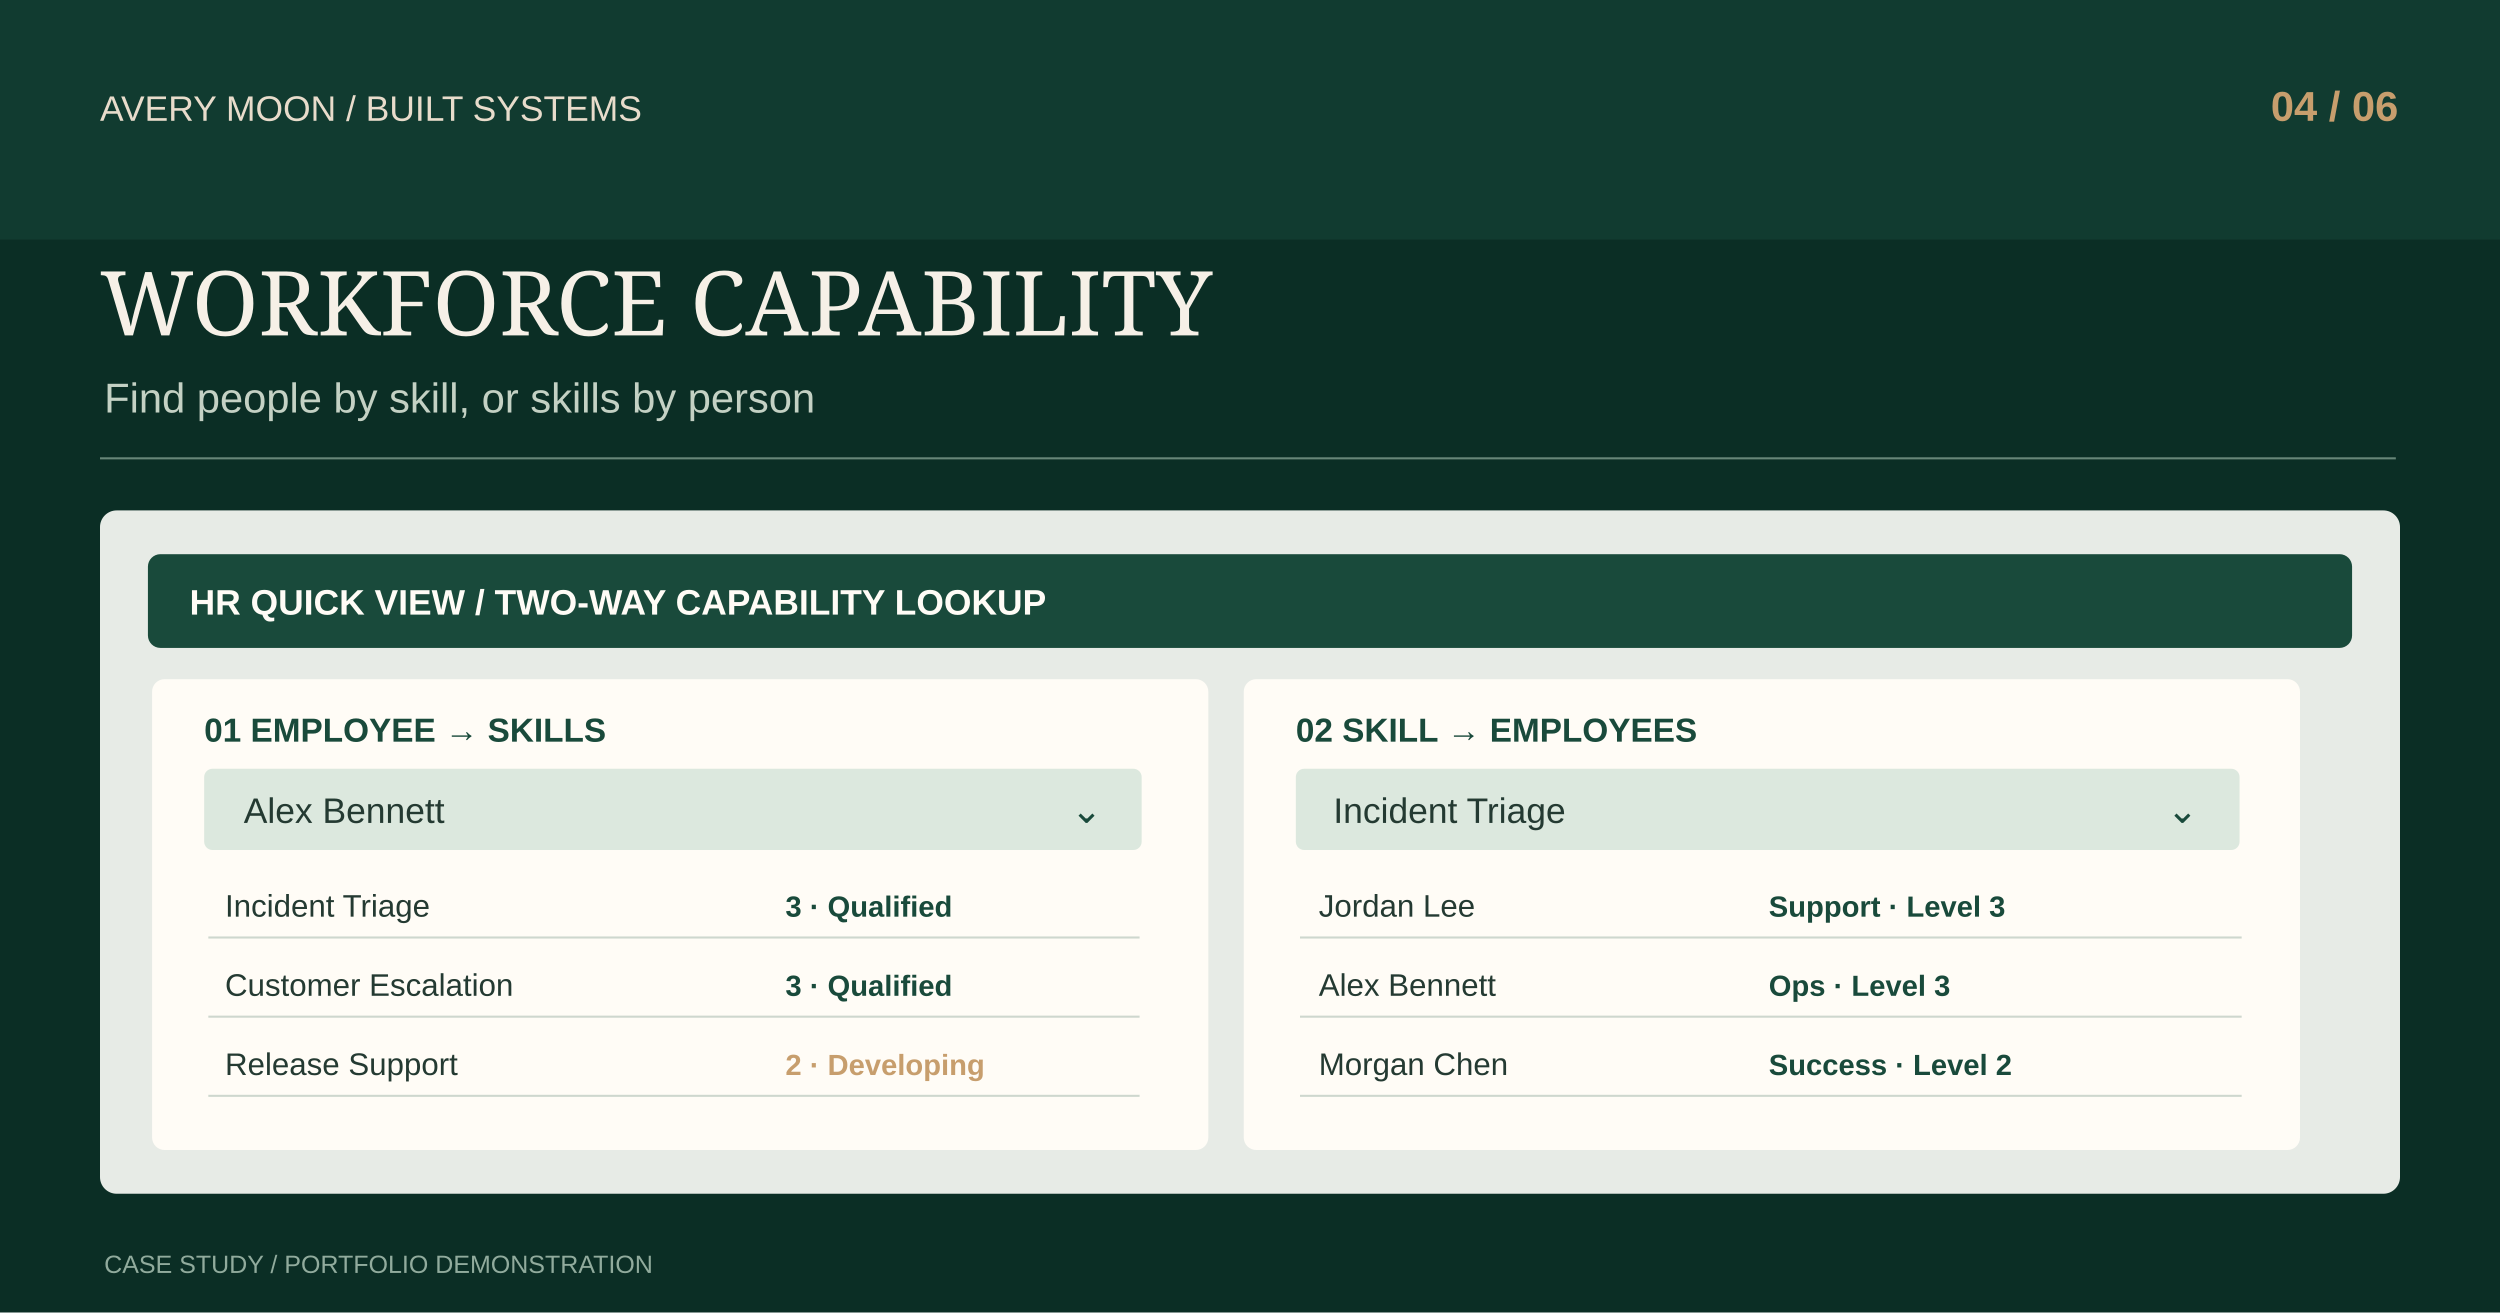
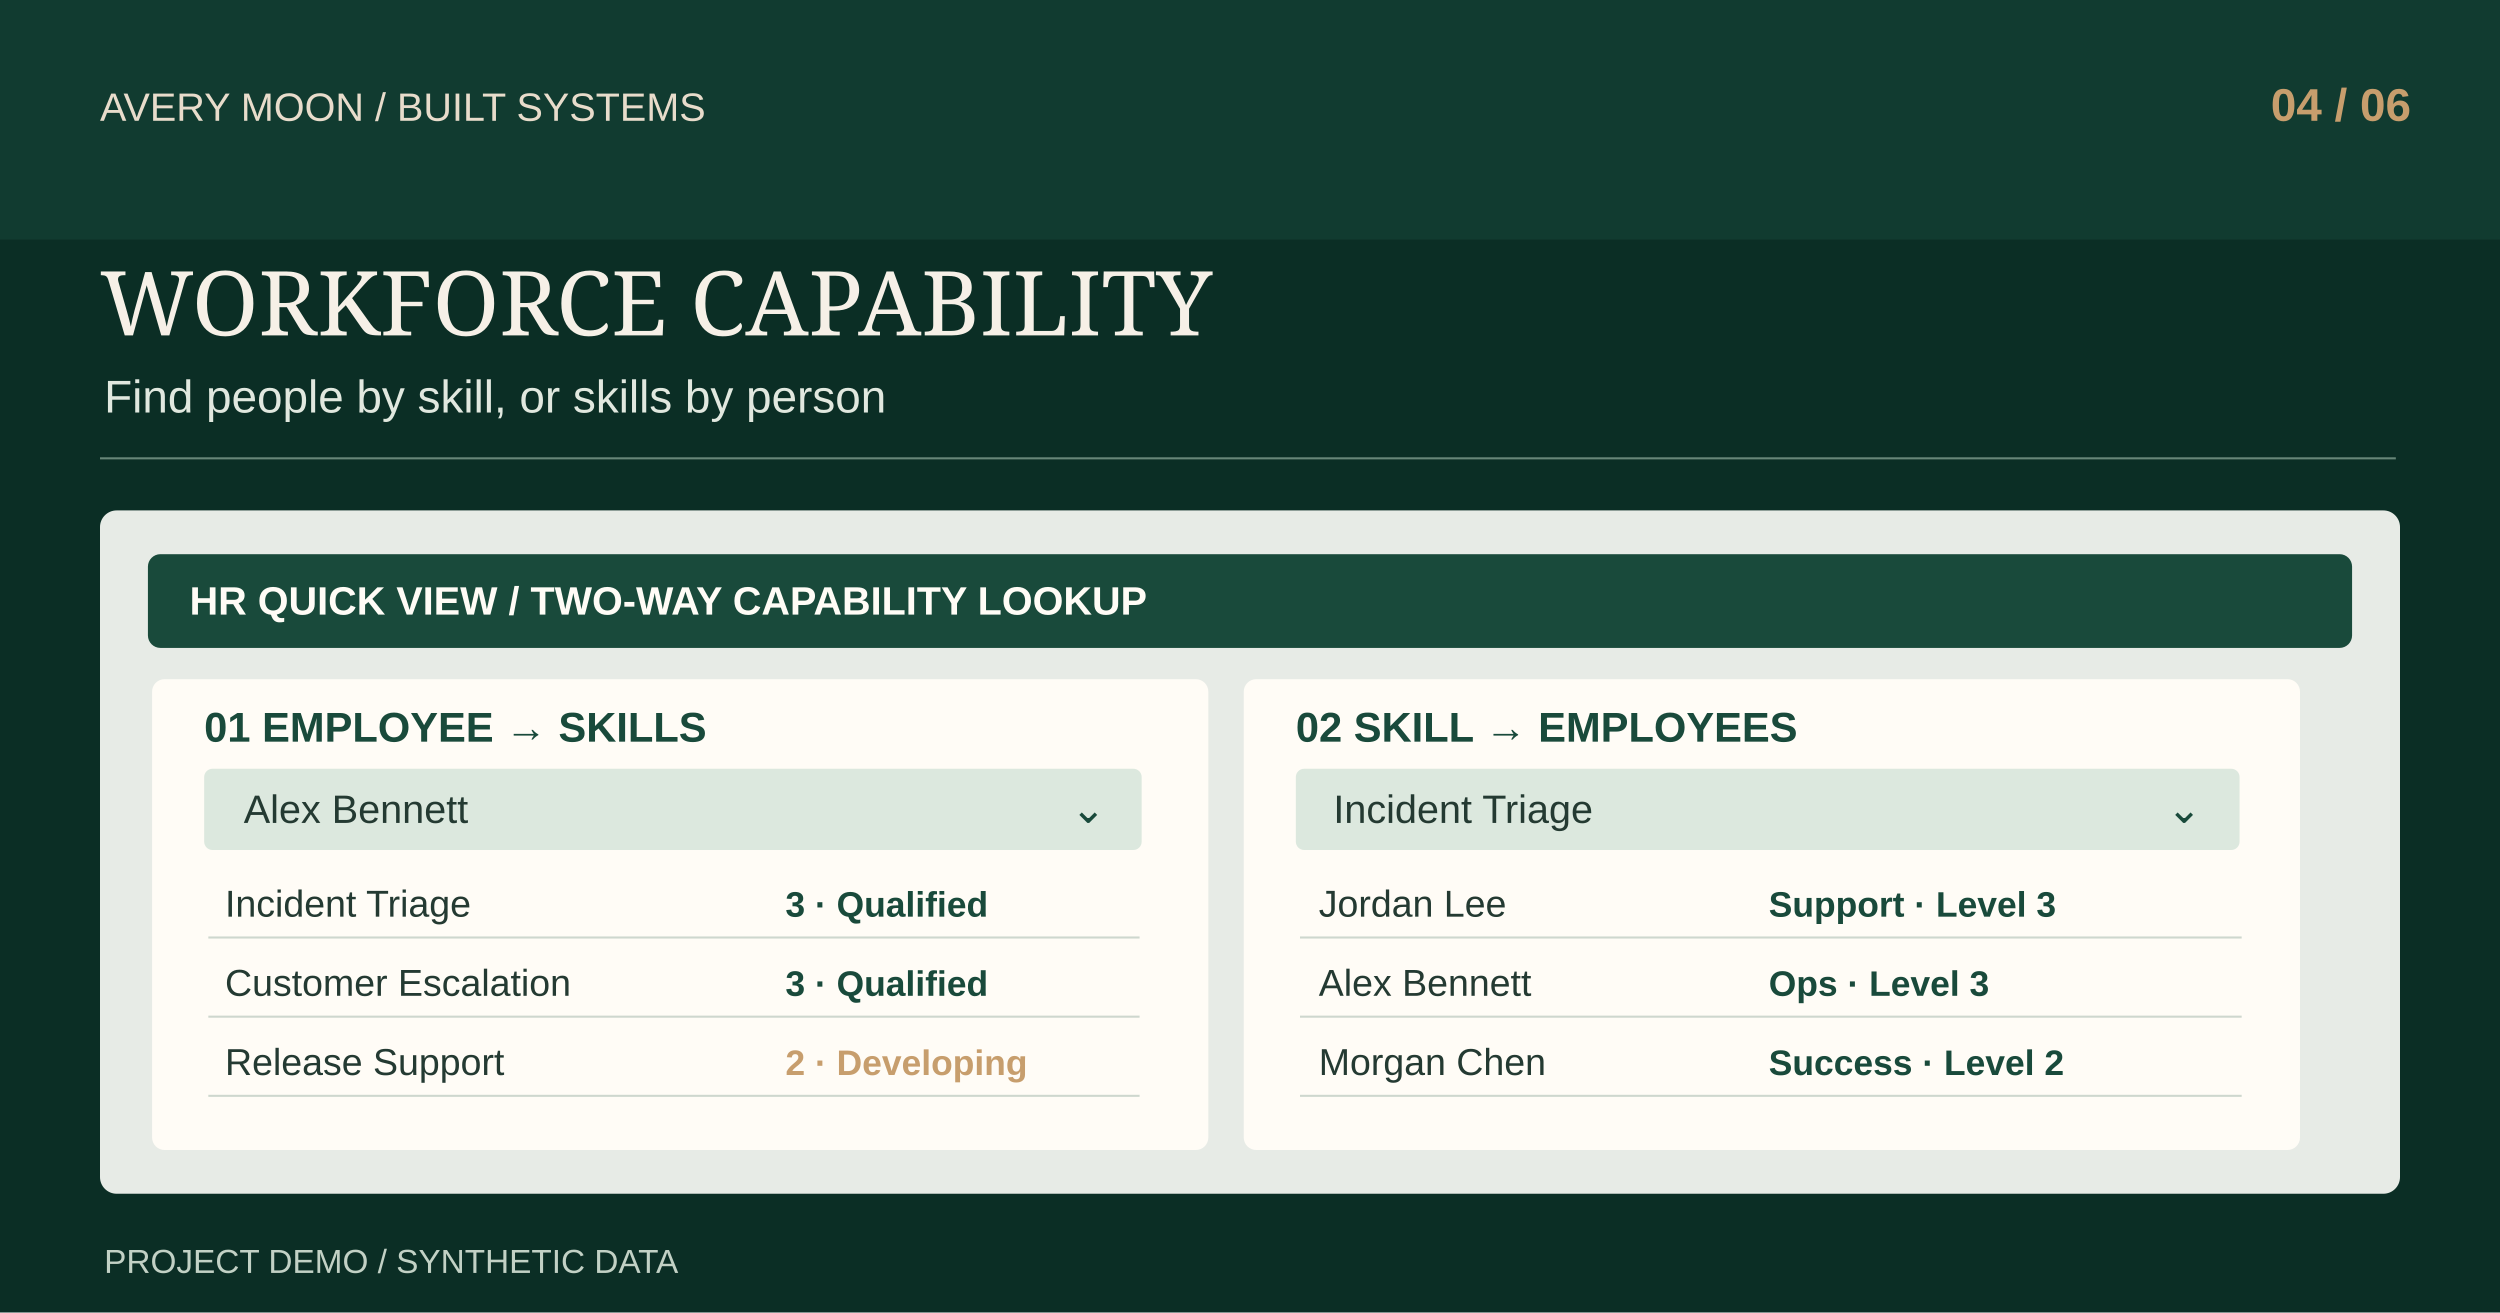
<svg xmlns="http://www.w3.org/2000/svg" width="1200" height="630" viewBox="0 0 1200 630">
  <rect x="0" y="0" width="1200" height="630" rx="0" fill="#0B2E25" />
  <rect x="0" y="0" width="1200" height="115" rx="0" fill="#113B30" />
-   <text x="48" y="58" fill="#E8DCCB" font-family="Arial" font-size="17" font-weight="normal">AVERY MOON  /  BUILT SYSTEMS</text>
-   <text x="1090" y="58" fill="#C79E6D" font-family="Arial" font-size="20" font-weight="bold">04 / 06</text>
+   <text x="48" y="58" fill="#E8DCCB" font-family="Arial" font-size="19" font-weight="normal">AVERY MOON  /  BUILT SYSTEMS</text>
+   <text x="1090" y="58" fill="#C79E6D" font-family="Arial" font-size="22" font-weight="bold">04 / 06</text>
  <text x="48" y="161" fill="#F6F0E7" font-family="Georgia" font-size="43" font-weight="normal">WORKFORCE CAPABILITY</text>
-   <text x="50" y="198" fill="#C4D1C4" font-family="Arial" font-size="20" font-weight="normal">Find people by skill, or skills by person</text>
+   <text x="50" y="198" fill="#E1E8DF" font-family="Arial" font-size="22" font-weight="normal">Find people by skill, or skills by person</text>
  <path d="M48 220L1150 220" stroke="#678678" stroke-width="1" />
  <rect x="48" y="245" width="1104" height="328" rx="8" fill="#E7EBE6" />
  <rect x="71" y="266" width="1058" height="45" rx="6" fill="#194A3B" />
-   <text x="91" y="295" fill="#FFFCF6" font-family="Arial" font-size="17" font-weight="bold">HR QUICK VIEW  /  TWO-WAY CAPABILITY LOOKUP</text>
+   <text x="91" y="295" fill="#FFFCF6" font-family="Arial" font-size="19" font-weight="bold">HR QUICK VIEW  /  TWO-WAY CAPABILITY LOOKUP</text>
  <rect x="73" y="326" width="507" height="226" rx="6" fill="#FFFCF6" />
  <rect x="597" y="326" width="507" height="226" rx="6" fill="#FFFCF6" />
-   <text x="98" y="356" fill="#194A3B" font-family="Arial" font-size="16" font-weight="bold">01  EMPLOYEE → SKILLS</text>
-   <text x="622" y="356" fill="#194A3B" font-family="Arial" font-size="16" font-weight="bold">02  SKILL → EMPLOYEES</text>
+   <text x="98" y="356" fill="#194A3B" font-family="Arial" font-size="20" font-weight="bold">01  EMPLOYEE → SKILLS</text>
+   <text x="622" y="356" fill="#194A3B" font-family="Arial" font-size="20" font-weight="bold">02  SKILL → EMPLOYEES</text>
  <rect x="98" y="369" width="450" height="39" rx="4" fill="#DCE8DE" />
-   <text x="117" y="395" fill="#243A32" font-family="Arial" font-size="17" font-weight="normal">Alex Bennett</text>
-   <text x="514" y="395" fill="#194A3B" font-family="Arial" font-size="18" font-weight="normal">⌄</text>
+   <text x="117" y="395" fill="#243A32" font-family="Arial" font-size="19" font-weight="normal">Alex Bennett</text>
+   <text x="514" y="395" fill="#194A3B" font-family="Arial" font-size="20" font-weight="normal">⌄</text>
  <rect x="622" y="369" width="453" height="39" rx="4" fill="#DCE8DE" />
-   <text x="640" y="395" fill="#243A32" font-family="Arial" font-size="17" font-weight="normal">Incident Triage</text>
-   <text x="1040" y="395" fill="#194A3B" font-family="Arial" font-size="18" font-weight="normal">⌄</text>
+   <text x="640" y="395" fill="#243A32" font-family="Arial" font-size="19" font-weight="normal">Incident Triage</text>
+   <text x="1040" y="395" fill="#194A3B" font-family="Arial" font-size="20" font-weight="normal">⌄</text>
  <path d="M100 450L547 450" stroke="#CED7CE" stroke-width="1" />
-   <text x="108" y="440" fill="#243A32" font-family="Arial" font-size="15" font-weight="normal">Incident Triage</text>
-   <text x="377" y="440" fill="#194A3B" font-family="Arial" font-size="14" font-weight="bold">3 · Qualified</text>
+   <text x="108" y="440" fill="#243A32" font-family="Arial" font-size="18" font-weight="normal">Incident Triage</text>
+   <text x="377" y="440" fill="#194A3B" font-family="Arial" font-size="17" font-weight="bold">3 · Qualified</text>
  <path d="M100 488L547 488" stroke="#CED7CE" stroke-width="1" />
-   <text x="108" y="478" fill="#243A32" font-family="Arial" font-size="15" font-weight="normal">Customer Escalation</text>
-   <text x="377" y="478" fill="#194A3B" font-family="Arial" font-size="14" font-weight="bold">3 · Qualified</text>
+   <text x="108" y="478" fill="#243A32" font-family="Arial" font-size="18" font-weight="normal">Customer Escalation</text>
+   <text x="377" y="478" fill="#194A3B" font-family="Arial" font-size="17" font-weight="bold">3 · Qualified</text>
  <path d="M100 526L547 526" stroke="#CED7CE" stroke-width="1" />
-   <text x="108" y="516" fill="#243A32" font-family="Arial" font-size="15" font-weight="normal">Release Support</text>
-   <text x="377" y="516" fill="#C79E6D" font-family="Arial" font-size="14" font-weight="bold">2 · Developing</text>
+   <text x="108" y="516" fill="#243A32" font-family="Arial" font-size="18" font-weight="normal">Release Support</text>
+   <text x="377" y="516" fill="#C79E6D" font-family="Arial" font-size="17" font-weight="bold">2 · Developing</text>
  <path d="M624 450L1076 450" stroke="#CED7CE" stroke-width="1" />
-   <text x="633" y="440" fill="#243A32" font-family="Arial" font-size="15" font-weight="normal">Jordan Lee</text>
-   <text x="849" y="440" fill="#194A3B" font-family="Arial" font-size="14" font-weight="bold">Support · Level 3</text>
+   <text x="633" y="440" fill="#243A32" font-family="Arial" font-size="18" font-weight="normal">Jordan Lee</text>
+   <text x="849" y="440" fill="#194A3B" font-family="Arial" font-size="17" font-weight="bold">Support · Level 3</text>
  <path d="M624 488L1076 488" stroke="#CED7CE" stroke-width="1" />
-   <text x="633" y="478" fill="#243A32" font-family="Arial" font-size="15" font-weight="normal">Alex Bennett</text>
-   <text x="849" y="478" fill="#194A3B" font-family="Arial" font-size="14" font-weight="bold">Ops · Level 3</text>
+   <text x="633" y="478" fill="#243A32" font-family="Arial" font-size="18" font-weight="normal">Alex Bennett</text>
+   <text x="849" y="478" fill="#194A3B" font-family="Arial" font-size="17" font-weight="bold">Ops · Level 3</text>
  <path d="M624 526L1076 526" stroke="#CED7CE" stroke-width="1" />
-   <text x="633" y="516" fill="#243A32" font-family="Arial" font-size="15" font-weight="normal">Morgan Chen</text>
-   <text x="849" y="516" fill="#194A3B" font-family="Arial" font-size="14" font-weight="bold">Success · Level 2</text>
-   <text x="50" y="611" fill="#91AB9D" font-family="Arial" font-size="12" font-weight="normal">CASE STUDY  /  PORTFOLIO DEMONSTRATION</text>
+   <text x="633" y="516" fill="#243A32" font-family="Arial" font-size="18" font-weight="normal">Morgan Chen</text>
+   <text x="849" y="516" fill="#194A3B" font-family="Arial" font-size="17" font-weight="bold">Success · Level 2</text>
+   <text x="50" y="611" fill="#C2D1C5" font-family="Arial" font-size="16" font-weight="normal">PROJECT DEMO  /  SYNTHETIC DATA</text>
</svg>
